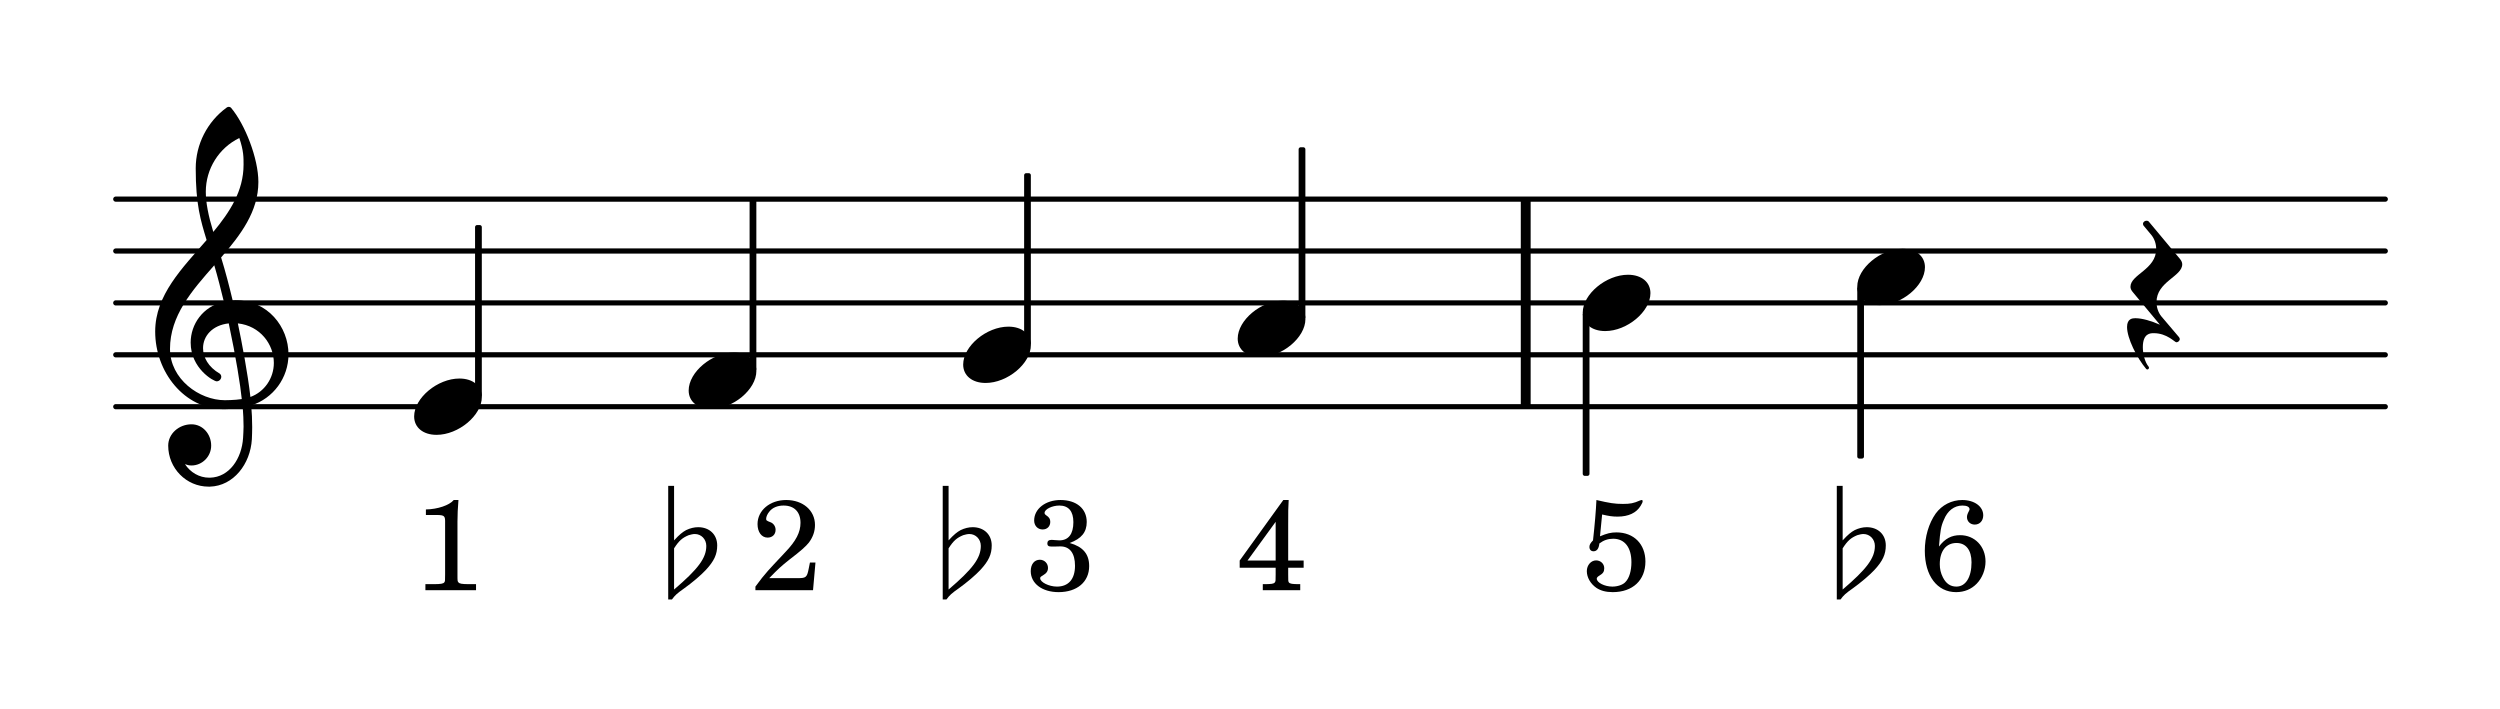
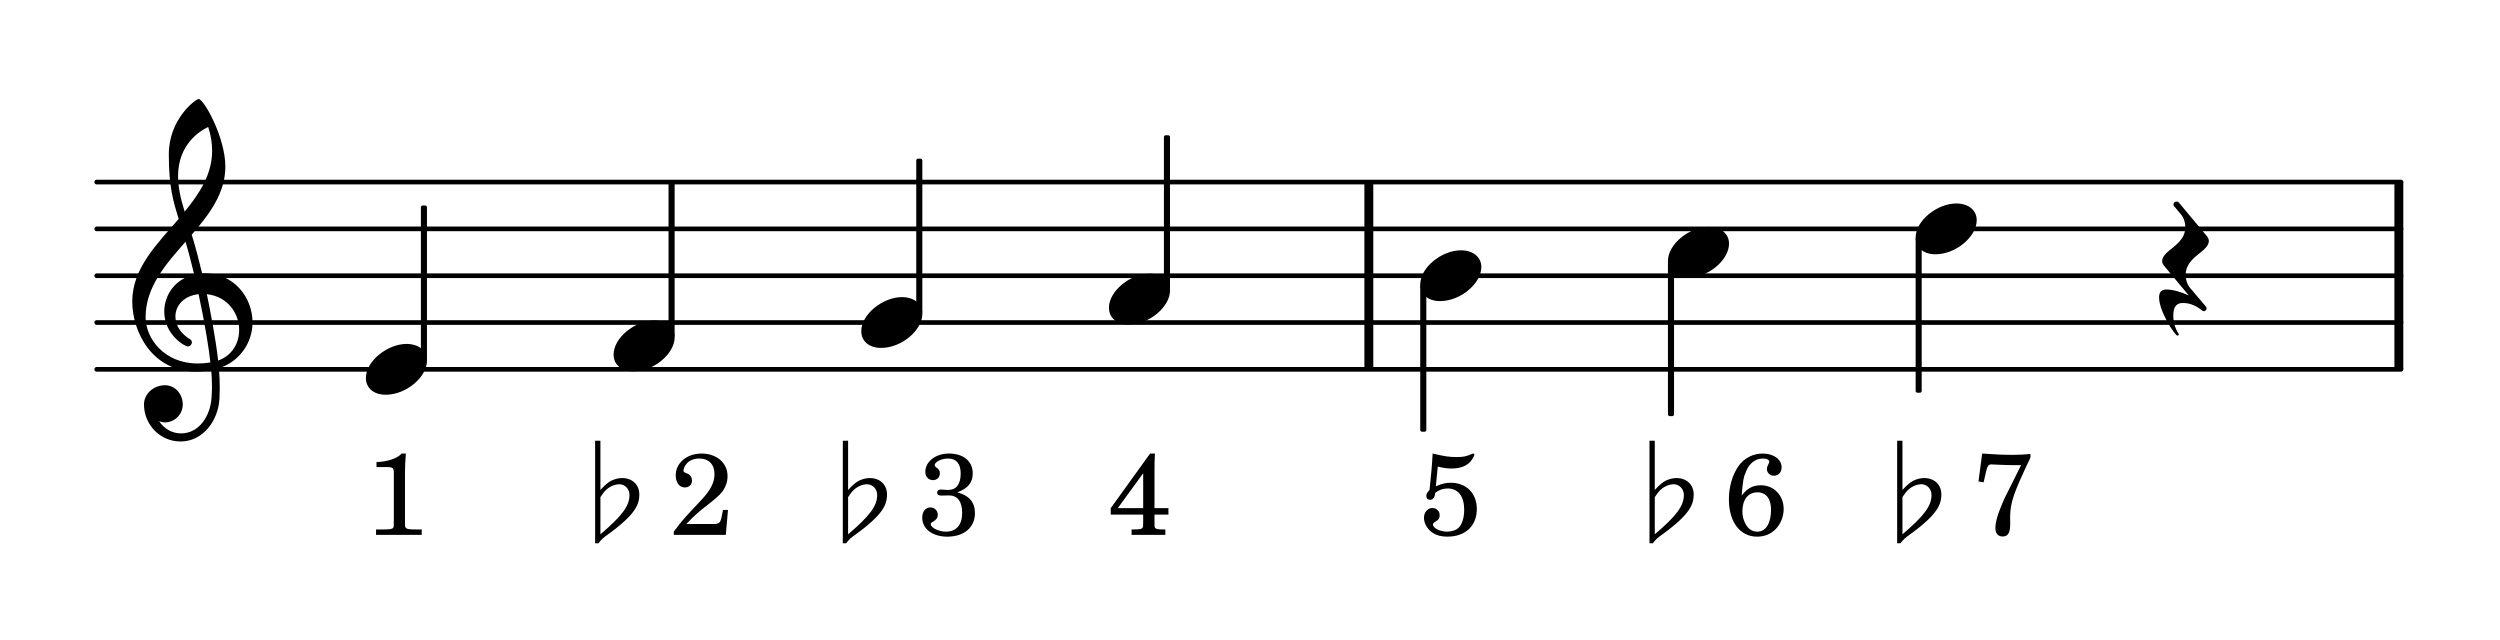
- <svg xmlns="http://www.w3.org/2000/svg" xmlns:xlink="http://www.w3.org/1999/xlink" width="240pt" height="68pt" viewBox="0 0 240 68">
+ <svg xmlns="http://www.w3.org/2000/svg" xmlns:xlink="http://www.w3.org/1999/xlink" width="266pt" height="68pt" viewBox="0 0 266 68">
  <defs>
    <g>
      <g id="glyph-0-0">
-         <path d="M -0.125 -1.547 C -0.125 -1.391 -0.062 -1.234 0.078 -1.062 L 2.703 2.094 C 1.891 1.734 1 1.469 0.344 1.469 C 0.078 1.469 -0.453 1.5 -0.453 2.312 C -0.453 3.391 0.484 5.266 1.375 6.328 C 1.516 6.5 1.75 6.281 1.609 6.109 C 1.281 5.719 1.062 4.938 1.062 4.25 C 1.062 2.906 1.797 2.906 2.109 2.906 C 3.391 2.906 4.125 3.781 4.281 3.781 C 4.438 3.781 4.609 3.641 4.609 3.469 C 4.609 3.406 4.578 3.328 4.516 3.266 L 2.844 1.297 C 2.516 0.891 2.375 0.391 2.375 -0.078 C 2.375 -2.047 4.844 -2.531 4.844 -3.703 C 4.844 -3.859 4.781 -4.031 4.641 -4.203 L 1.641 -7.797 C 1.578 -7.875 1.5 -7.891 1.422 -7.891 C 1.25 -7.891 1.078 -7.766 1.078 -7.594 C 1.078 -7.531 1.094 -7.453 1.156 -7.391 L 1.859 -6.547 C 2.188 -6.156 2.344 -5.656 2.344 -5.172 C 2.344 -3.203 -0.125 -2.734 -0.125 -1.547 Z M -0.125 -1.547 " />
+         <path d="M 2.016 -7.266 C 2.688 -7.109 3.016 -7.062 3.5 -7.062 C 4.547 -7.062 5.312 -7.422 5.719 -8.109 C 5.859 -8.328 5.906 -8.453 5.906 -8.547 C 5.906 -8.625 5.875 -8.656 5.797 -8.656 C 5.766 -8.656 5.719 -8.641 5.641 -8.609 C 5.047 -8.344 4.719 -8.281 4.016 -8.281 C 3.219 -8.281 2.734 -8.359 1.469 -8.656 C 1.422 -7.625 1.312 -6.312 1.141 -4.781 C 0.891 -4.516 0.797 -4.359 0.797 -4.156 C 0.797 -3.891 0.953 -3.734 1.188 -3.734 C 1.516 -3.734 1.703 -4 1.75 -4.484 C 2.172 -4.797 2.578 -4.938 3.078 -4.938 C 4.188 -4.938 4.828 -4.094 4.828 -2.688 C 4.828 -1.859 4.625 -1.156 4.25 -0.781 C 4.016 -0.516 3.5 -0.344 3 -0.344 C 2.266 -0.344 1.5 -0.719 1.5 -1.109 C 1.5 -1.188 1.578 -1.297 1.719 -1.375 C 2.109 -1.609 2.219 -1.766 2.219 -2.109 C 2.219 -2.531 1.875 -2.859 1.438 -2.859 C 0.953 -2.859 0.547 -2.406 0.547 -1.828 C 0.547 -1.219 0.906 -0.609 1.469 -0.219 C 1.875 0.047 2.375 0.188 3.031 0.188 C 4.953 0.188 6.172 -0.953 6.172 -2.75 C 6.172 -4.422 5.062 -5.547 3.391 -5.547 C 2.859 -5.547 2.484 -5.453 1.812 -5.172 Z M 2.016 -7.266 " />
      </g>
      <g id="glyph-0-1">
-         <path d="M 4.344 -2.703 C 2.25 -2.703 0 -0.844 0 0.938 C 0 1.984 0.844 2.703 2.156 2.703 C 4.25 2.703 6.5 0.844 6.5 -0.938 C 6.5 -1.984 5.656 -2.703 4.344 -2.703 Z M 4.344 -2.703 " />
+         <path d="M 3.953 -8.656 C 3.547 -8.156 2.406 -7.766 1.281 -7.75 L 1.281 -7.219 L 2.359 -7.219 C 3.078 -7.203 3.141 -7.125 3.125 -6.438 L 3.125 -1.516 C 3.125 -0.891 3.125 -0.859 3.047 -0.75 C 2.953 -0.625 2.719 -0.578 2.031 -0.578 L 1.234 -0.578 L 1.234 0 L 6.094 0 L 6.094 -0.578 L 5.422 -0.578 C 4.734 -0.578 4.5 -0.625 4.406 -0.75 C 4.312 -0.859 4.312 -0.875 4.312 -1.516 L 4.312 -6.594 C 4.312 -7.281 4.344 -7.859 4.406 -8.656 Z M 3.953 -8.656 " />
      </g>
      <g id="glyph-0-2">
-         <path d="M 5.297 12.656 L 5.312 11.797 L 5.234 11.797 C 4.266 11.797 3.422 11.281 2.906 10.5 C 3.109 10.578 3.312 10.625 3.531 10.625 C 4.562 10.625 5.422 9.766 5.422 8.719 C 5.422 7.609 4.609 6.672 3.531 6.672 C 2.344 6.672 1.297 7.562 1.297 8.719 C 1.297 10.891 3.031 12.656 5.172 12.656 Z M 9.188 4.047 C 8.938 1.812 8.359 -1.234 7.984 -3.016 C 10.125 -2.781 11.438 -1.016 11.438 0.781 C 11.438 2.25 10.531 3.562 9.188 4.047 Z M 1.469 -0.562 C 1.469 -3.75 3.578 -6.172 5.719 -8.594 C 6.062 -7.438 6.359 -6.25 6.641 -5.094 C 4.609 -4.641 3.453 -2.922 3.453 -1.172 C 3.453 1.312 5.656 2.547 5.953 2.547 C 6.203 2.547 6.391 2.328 6.391 2.109 C 6.391 2.016 6.359 1.906 6.25 1.812 C 5.141 1.172 4.641 0.234 4.641 -0.641 C 4.641 -1.797 5.531 -2.844 7.109 -3.016 C 7.797 0.203 8.234 2.969 8.359 4.25 C 7.672 4.359 6.75 4.359 6.734 4.359 C 4.281 4.359 1.469 2.328 1.469 -0.562 Z M 4.984 -11.016 C 2.656 -8.328 0.047 -5.75 0.047 -2.234 C 0.047 1.641 2.828 5.219 6.672 5.219 C 7.562 5.219 8.344 5.078 8.453 5.062 C 8.5 5.672 8.531 6.281 8.531 6.891 C 8.531 7.25 8.5 7.625 8.484 7.984 C 8.359 9.953 7.172 11.75 5.312 11.797 L 5.297 12.656 C 7.562 12.594 9.188 10.484 9.328 8.109 C 9.344 7.734 9.359 7.328 9.359 6.953 C 9.359 6.25 9.328 5.562 9.266 4.859 C 11.375 4.188 12.844 2.219 12.844 -0.047 C 12.844 -2.688 10.844 -5.234 7.75 -5.234 C 7.625 -5.234 7.531 -5.219 7.484 -5.219 C 7.156 -6.594 6.797 -7.984 6.375 -9.344 C 8.25 -11.516 9.953 -13.75 9.953 -16.594 C 9.953 -18.844 8.672 -22.141 7.312 -23.734 C 7.188 -23.828 7.031 -23.828 6.906 -23.734 C 5.047 -22.375 3.938 -20.203 3.938 -17.906 C 3.938 -14.406 4.406 -12.922 4.984 -11.016 Z M 8.531 -18.25 C 8.531 -15.734 7.219 -13.719 5.625 -11.797 C 5.141 -13.375 4.906 -14.625 4.906 -15.656 C 4.906 -17.844 6.156 -19.859 8.125 -20.812 C 8.547 -19.562 8.531 -18.922 8.531 -18.25 Z M 8.531 -18.25 " />
+         <path d="M 6.203 -2.656 L 5.672 -2.656 L 5.547 -2.031 C 5.391 -1.234 5.281 -1.156 4.531 -1.156 L 1.766 -1.156 C 2.625 -2.047 2.906 -2.297 3.688 -2.922 C 4.812 -3.781 5.281 -4.203 5.578 -4.578 C 5.969 -5.109 6.156 -5.656 6.156 -6.266 C 6.156 -7.656 5 -8.656 3.391 -8.656 C 1.828 -8.656 0.641 -7.656 0.641 -6.344 C 0.641 -5.578 1.031 -5.047 1.609 -5.047 C 2.062 -5.047 2.375 -5.344 2.375 -5.797 C 2.375 -6.094 2.203 -6.375 1.938 -6.5 C 1.484 -6.672 1.469 -6.703 1.469 -6.859 C 1.469 -7.047 1.594 -7.328 1.766 -7.531 C 2.062 -7.922 2.562 -8.125 3.141 -8.125 C 4.172 -8.125 4.766 -7.5 4.766 -6.469 C 4.766 -5.562 4.344 -4.734 3.312 -3.656 C 2.406 -2.688 1.844 -2.094 1.641 -1.859 C 1.188 -1.344 0.969 -1.062 0.438 -0.344 L 0.438 0 L 5.969 0 Z M 6.203 -2.656 " />
+       </g>
+       <g id="glyph-0-3">
+         <path d="M 4.25 -4.531 C 5.375 -4.938 5.891 -5.562 5.891 -6.547 C 5.891 -7.828 4.906 -8.656 3.375 -8.656 C 1.938 -8.656 0.844 -7.812 0.844 -6.688 C 0.844 -6.188 1.188 -5.828 1.656 -5.828 C 2.094 -5.828 2.391 -6.125 2.391 -6.562 C 2.391 -6.844 2.281 -7 2 -7.188 C 1.875 -7.281 1.844 -7.328 1.844 -7.422 C 1.844 -7.766 2.562 -8.125 3.266 -8.125 C 4.141 -8.125 4.609 -7.578 4.609 -6.531 C 4.609 -5.391 4.141 -4.781 3.266 -4.781 C 3.156 -4.781 2.953 -4.797 2.766 -4.812 C 2.672 -4.828 2.562 -4.828 2.5 -4.828 C 2.234 -4.828 2.109 -4.703 2.109 -4.484 C 2.109 -4.281 2.219 -4.188 2.5 -4.188 C 2.562 -4.188 2.672 -4.188 2.781 -4.188 C 3.031 -4.203 3.219 -4.203 3.359 -4.203 C 4.266 -4.203 4.766 -3.547 4.766 -2.344 C 4.766 -1.062 4.141 -0.344 3.031 -0.344 C 2.266 -0.344 1.422 -0.766 1.422 -1.141 C 1.422 -1.25 1.453 -1.281 1.688 -1.422 C 2.031 -1.625 2.172 -1.828 2.172 -2.141 C 2.172 -2.578 1.828 -2.922 1.391 -2.922 C 0.859 -2.922 0.516 -2.484 0.516 -1.828 C 0.516 -0.641 1.609 0.188 3.188 0.188 C 4.969 0.188 6.125 -0.797 6.125 -2.312 C 6.125 -3.469 5.531 -4.172 4.25 -4.531 Z M 4.25 -4.531 " />
+       </g>
+       <g id="glyph-0-4">
+         <path d="M 4.531 -8.656 L 0.344 -2.844 L 0.344 -2.156 L 3.797 -2.156 L 3.797 -1.516 C 3.797 -0.891 3.797 -0.859 3.719 -0.75 C 3.625 -0.609 3.391 -0.578 2.688 -0.578 L 2.562 -0.578 L 2.562 0 L 6.156 0 L 6.156 -0.578 L 6.094 -0.578 C 5.391 -0.578 5.172 -0.609 5.062 -0.75 C 5 -0.859 5 -0.875 5 -1.516 L 5 -2.156 L 6.484 -2.156 L 6.484 -2.844 L 5 -2.844 L 5 -6.203 C 5 -7.734 5 -7.766 5.047 -8.656 Z M 3.797 -2.844 L 1.094 -2.844 L 3.797 -6.562 Z M 3.797 -2.844 " />
+       </g>
+       <g id="glyph-0-5">
+         <path d="M 1.875 -4.188 C 2 -5.719 2.062 -6.125 2.344 -6.75 C 2.688 -7.625 3.344 -8.125 4.125 -8.125 C 4.547 -8.125 4.812 -8 4.812 -7.766 C 4.812 -7.719 4.797 -7.688 4.75 -7.594 C 4.625 -7.359 4.562 -7.188 4.562 -7.016 C 4.562 -6.609 4.875 -6.297 5.312 -6.297 C 5.797 -6.297 6.125 -6.672 6.125 -7.188 C 6.125 -8.031 5.281 -8.656 4.109 -8.656 C 3.094 -8.656 2.156 -8.172 1.562 -7.359 C 0.891 -6.406 0.516 -5.125 0.516 -3.781 C 0.516 -1.375 1.703 0.188 3.516 0.188 C 4.312 0.188 4.984 -0.094 5.5 -0.625 C 6.031 -1.172 6.344 -1.969 6.344 -2.75 C 6.344 -4.203 5.312 -5.281 3.906 -5.281 C 3.078 -5.281 2.453 -4.953 1.875 -4.188 Z M 3.562 -4.531 C 4.469 -4.531 5 -3.844 5 -2.672 C 5 -1.234 4.438 -0.344 3.547 -0.344 C 2.969 -0.344 2.547 -0.641 2.25 -1.234 C 2.047 -1.625 1.953 -2.047 1.953 -2.5 C 1.953 -3.766 2.562 -4.531 3.562 -4.531 Z M 3.562 -4.531 " />
+       </g>
+       <g id="glyph-0-6">
+         <path d="M 0.719 -5.688 L 1.266 -5.594 L 1.484 -6.562 C 1.672 -7.375 1.766 -7.5 2.109 -7.5 C 2.172 -7.5 2.281 -7.5 2.391 -7.484 C 3.891 -7.422 3.891 -7.422 4.469 -7.422 C 4.625 -7.422 4.906 -7.422 5.25 -7.422 L 4.422 -5.75 C 3.5 -3.938 3.391 -3.719 3.094 -2.953 C 2.703 -2.031 2.516 -1.25 2.516 -0.734 C 2.516 -0.172 2.797 0.172 3.281 0.172 C 3.875 0.172 4.109 -0.219 4.094 -1.297 C 4.031 -3.062 4.25 -3.922 5.578 -6.797 C 5.75 -7.188 5.938 -7.578 6.125 -7.953 C 6.141 -7.984 6.172 -8.094 6.25 -8.25 L 6.25 -8.609 C 5.516 -8.547 5.109 -8.516 4.359 -8.516 C 3.281 -8.516 2.438 -8.562 1.109 -8.656 Z M 0.719 -5.688 " />
      </g>
      <g id="glyph-1-0">
-         <path d="M 3.953 -8.656 C 3.547 -8.156 2.406 -7.766 1.281 -7.75 L 1.281 -7.219 L 2.359 -7.219 C 3.078 -7.203 3.141 -7.125 3.125 -6.438 L 3.125 -1.516 C 3.125 -0.891 3.125 -0.859 3.047 -0.75 C 2.953 -0.625 2.719 -0.578 2.031 -0.578 L 1.234 -0.578 L 1.234 0 L 6.094 0 L 6.094 -0.578 L 5.422 -0.578 C 4.734 -0.578 4.5 -0.625 4.406 -0.75 C 4.312 -0.859 4.312 -0.875 4.312 -1.516 L 4.312 -6.594 C 4.312 -7.281 4.344 -7.859 4.406 -8.656 Z M 3.953 -8.656 " />
+         <path d="M 0 0.922 C 0 1.938 0.781 2.703 2.109 2.703 C 4.297 2.703 6.5 0.812 6.5 -0.922 C 6.5 -2.016 5.578 -2.703 4.328 -2.703 C 2.312 -2.703 0 -0.891 0 0.922 Z M 0 0.922 " />
      </g>
      <g id="glyph-1-1">
-         <path d="M 6.203 -2.656 L 5.672 -2.656 L 5.547 -2.031 C 5.391 -1.234 5.281 -1.156 4.531 -1.156 L 1.766 -1.156 C 2.625 -2.047 2.906 -2.297 3.688 -2.922 C 4.812 -3.781 5.281 -4.203 5.578 -4.578 C 5.969 -5.109 6.156 -5.656 6.156 -6.266 C 6.156 -7.656 5 -8.656 3.391 -8.656 C 1.828 -8.656 0.641 -7.656 0.641 -6.344 C 0.641 -5.578 1.031 -5.047 1.609 -5.047 C 2.062 -5.047 2.375 -5.344 2.375 -5.797 C 2.375 -6.094 2.203 -6.375 1.938 -6.5 C 1.484 -6.672 1.469 -6.703 1.469 -6.859 C 1.469 -7.047 1.594 -7.328 1.766 -7.531 C 2.062 -7.922 2.562 -8.125 3.141 -8.125 C 4.172 -8.125 4.766 -7.5 4.766 -6.469 C 4.766 -5.562 4.344 -4.734 3.312 -3.656 C 2.406 -2.688 1.844 -2.094 1.641 -1.859 C 1.188 -1.344 0.969 -1.062 0.438 -0.344 L 0.438 0 L 5.969 0 Z M 6.203 -2.656 " />
+         <path d="M 5.297 12.656 L 5.312 11.797 L 5.234 11.797 C 4.266 11.797 3.422 11.281 2.906 10.5 C 3.109 10.578 3.312 10.625 3.531 10.625 C 4.562 10.625 5.422 9.766 5.422 8.719 C 5.422 7.609 4.609 6.672 3.531 6.672 C 2.344 6.672 1.297 7.562 1.297 8.719 C 1.297 10.891 3.031 12.656 5.172 12.656 Z M 7.984 -3.016 C 10.219 -2.766 11.422 -0.969 11.422 0.797 C 11.422 2.172 10.703 3.5 9.188 4.047 C 8.938 1.812 8.359 -1.234 7.984 -3.016 Z M 1.469 -0.562 C 1.469 -3.75 3.578 -6.172 5.719 -8.594 C 6.062 -7.438 6.359 -6.25 6.641 -5.094 C 4.609 -4.641 3.453 -2.922 3.453 -1.172 C 3.453 1.312 5.656 2.547 5.953 2.547 C 6.203 2.547 6.391 2.328 6.391 2.109 C 6.391 2.016 6.359 1.906 6.25 1.812 C 5.141 1.172 4.641 0.234 4.641 -0.641 C 4.641 -1.797 5.531 -2.844 7.109 -3.016 C 7.797 0.203 8.234 2.969 8.359 4.25 C 7.891 4.328 7.438 4.359 7.016 4.359 C 3.422 4.359 1.469 1.672 1.469 -0.562 Z M 7.109 -23.781 C 6.812 -23.781 3.938 -21.672 3.938 -17.906 C 3.938 -14.406 4.406 -12.922 4.984 -11.016 C 2.656 -8.328 0.047 -5.75 0.047 -2.234 C 0.047 0.891 2.094 5.219 6.859 5.219 C 7.344 5.219 7.891 5.156 8.453 5.062 C 8.5 5.672 8.531 6.281 8.531 6.891 C 8.531 7.25 8.5 7.625 8.484 7.984 C 8.359 9.953 7.172 11.75 5.312 11.797 L 5.297 12.656 C 7.562 12.594 9.188 10.484 9.328 8.109 C 9.344 7.734 9.359 7.328 9.359 6.953 C 9.359 6.25 9.328 5.562 9.266 4.859 C 11.375 4.203 12.844 2.234 12.844 -0.016 C 12.844 -2.672 10.859 -5.234 7.766 -5.234 C 7.688 -5.234 7.594 -5.219 7.484 -5.219 C 7.156 -6.594 6.797 -7.984 6.375 -9.344 C 8.25 -11.516 9.953 -13.75 9.953 -16.594 C 9.953 -19.688 7.672 -23.781 7.109 -23.781 Z M 4.922 -15.578 C 4.922 -18.891 7.156 -20.344 8.125 -20.812 C 8.422 -19.922 8.547 -19.078 8.547 -18.281 C 8.547 -15.812 7.25 -13.781 5.625 -11.797 C 5.156 -13.281 4.922 -14.484 4.922 -15.578 Z M 4.922 -15.578 " />
      </g>
      <g id="glyph-1-2">
-         <path d="M 4.25 -4.531 C 5.375 -4.938 5.891 -5.562 5.891 -6.547 C 5.891 -7.828 4.906 -8.656 3.375 -8.656 C 1.938 -8.656 0.844 -7.812 0.844 -6.688 C 0.844 -6.188 1.188 -5.828 1.656 -5.828 C 2.094 -5.828 2.391 -6.125 2.391 -6.562 C 2.391 -6.844 2.281 -7 2 -7.188 C 1.875 -7.281 1.844 -7.328 1.844 -7.422 C 1.844 -7.766 2.562 -8.125 3.266 -8.125 C 4.141 -8.125 4.609 -7.578 4.609 -6.531 C 4.609 -5.391 4.141 -4.781 3.266 -4.781 C 3.156 -4.781 2.953 -4.797 2.766 -4.812 C 2.672 -4.828 2.562 -4.828 2.5 -4.828 C 2.234 -4.828 2.109 -4.703 2.109 -4.484 C 2.109 -4.281 2.219 -4.188 2.5 -4.188 C 2.562 -4.188 2.672 -4.188 2.781 -4.188 C 3.031 -4.203 3.219 -4.203 3.359 -4.203 C 4.266 -4.203 4.766 -3.547 4.766 -2.344 C 4.766 -1.062 4.141 -0.344 3.031 -0.344 C 2.266 -0.344 1.422 -0.766 1.422 -1.141 C 1.422 -1.25 1.453 -1.281 1.688 -1.422 C 2.031 -1.625 2.172 -1.828 2.172 -2.141 C 2.172 -2.578 1.828 -2.922 1.391 -2.922 C 0.859 -2.922 0.516 -2.484 0.516 -1.828 C 0.516 -0.641 1.609 0.188 3.188 0.188 C 4.969 0.188 6.125 -0.797 6.125 -2.312 C 6.125 -3.469 5.531 -4.172 4.25 -4.531 Z M 4.25 -4.531 " />
-       </g>
-       <g id="glyph-1-3">
-         <path d="M 4.531 -8.656 L 0.344 -2.844 L 0.344 -2.156 L 3.797 -2.156 L 3.797 -1.516 C 3.797 -0.891 3.797 -0.859 3.719 -0.75 C 3.625 -0.609 3.391 -0.578 2.688 -0.578 L 2.562 -0.578 L 2.562 0 L 6.156 0 L 6.156 -0.578 L 6.094 -0.578 C 5.391 -0.578 5.172 -0.609 5.062 -0.75 C 5 -0.859 5 -0.875 5 -1.516 L 5 -2.156 L 6.484 -2.156 L 6.484 -2.844 L 5 -2.844 L 5 -6.203 C 5 -7.734 5 -7.766 5.047 -8.656 Z M 3.797 -2.844 L 1.094 -2.844 L 3.797 -6.562 Z M 3.797 -2.844 " />
-       </g>
-       <g id="glyph-1-4">
-         <path d="M 2.016 -7.266 C 2.688 -7.109 3.016 -7.062 3.5 -7.062 C 4.547 -7.062 5.312 -7.422 5.719 -8.109 C 5.859 -8.328 5.906 -8.453 5.906 -8.547 C 5.906 -8.625 5.875 -8.656 5.797 -8.656 C 5.766 -8.656 5.719 -8.641 5.641 -8.609 C 5.047 -8.344 4.719 -8.281 4.016 -8.281 C 3.219 -8.281 2.734 -8.359 1.469 -8.656 C 1.422 -7.625 1.312 -6.312 1.141 -4.781 C 0.891 -4.516 0.797 -4.359 0.797 -4.156 C 0.797 -3.891 0.953 -3.734 1.188 -3.734 C 1.516 -3.734 1.703 -4 1.75 -4.484 C 2.172 -4.797 2.578 -4.938 3.078 -4.938 C 4.188 -4.938 4.828 -4.094 4.828 -2.688 C 4.828 -1.859 4.625 -1.156 4.25 -0.781 C 4.016 -0.516 3.5 -0.344 3 -0.344 C 2.266 -0.344 1.5 -0.719 1.5 -1.109 C 1.5 -1.188 1.578 -1.297 1.719 -1.375 C 2.109 -1.609 2.219 -1.766 2.219 -2.109 C 2.219 -2.531 1.875 -2.859 1.438 -2.859 C 0.953 -2.859 0.547 -2.406 0.547 -1.828 C 0.547 -1.219 0.906 -0.609 1.469 -0.219 C 1.875 0.047 2.375 0.188 3.031 0.188 C 4.953 0.188 6.172 -0.953 6.172 -2.75 C 6.172 -4.422 5.062 -5.547 3.391 -5.547 C 2.859 -5.547 2.484 -5.453 1.812 -5.172 Z M 2.016 -7.266 " />
-       </g>
-       <g id="glyph-1-5">
-         <path d="M 1.875 -4.188 C 2 -5.719 2.062 -6.125 2.344 -6.75 C 2.688 -7.625 3.344 -8.125 4.125 -8.125 C 4.547 -8.125 4.812 -8 4.812 -7.766 C 4.812 -7.719 4.797 -7.688 4.75 -7.594 C 4.625 -7.359 4.562 -7.188 4.562 -7.016 C 4.562 -6.609 4.875 -6.297 5.312 -6.297 C 5.797 -6.297 6.125 -6.672 6.125 -7.188 C 6.125 -8.031 5.281 -8.656 4.109 -8.656 C 3.094 -8.656 2.156 -8.172 1.562 -7.359 C 0.891 -6.406 0.516 -5.125 0.516 -3.781 C 0.516 -1.375 1.703 0.188 3.516 0.188 C 4.312 0.188 4.984 -0.094 5.5 -0.625 C 6.031 -1.172 6.344 -1.969 6.344 -2.75 C 6.344 -4.203 5.312 -5.281 3.906 -5.281 C 3.078 -5.281 2.453 -4.953 1.875 -4.188 Z M 3.562 -4.531 C 4.469 -4.531 5 -3.844 5 -2.672 C 5 -1.234 4.438 -0.344 3.547 -0.344 C 2.969 -0.344 2.547 -0.641 2.25 -1.234 C 2.047 -1.625 1.953 -2.047 1.953 -2.5 C 1.953 -3.766 2.562 -4.531 3.562 -4.531 Z M 3.562 -4.531 " />
+         <path d="M -0.125 -1.547 C -0.125 -1.391 -0.062 -1.234 0.078 -1.062 L 2.703 2.094 C 1.891 1.734 1 1.469 0.344 1.469 C 0.078 1.469 -0.453 1.5 -0.453 2.312 C -0.453 3.781 1.234 6.375 1.5 6.375 C 1.578 6.375 1.656 6.312 1.656 6.234 C 1.656 6.172 1.062 5.484 1.062 4.25 C 1.062 2.906 1.797 2.906 2.109 2.906 C 3.391 2.906 4.125 3.781 4.281 3.781 C 4.438 3.781 4.609 3.641 4.609 3.469 C 4.609 3.406 4.578 3.328 4.516 3.266 L 2.844 1.297 C 2.516 0.891 2.375 0.391 2.375 -0.078 C 2.375 -2.047 4.844 -2.531 4.844 -3.703 C 4.844 -3.859 4.781 -4.031 4.641 -4.203 L 1.641 -7.797 C 1.578 -7.875 1.5 -7.891 1.422 -7.891 C 1.25 -7.891 1.078 -7.766 1.078 -7.594 C 1.078 -7.531 1.094 -7.453 1.156 -7.391 L 1.859 -6.547 C 2.188 -6.156 2.344 -5.656 2.344 -5.172 C 2.344 -3.203 -0.125 -2.734 -0.125 -1.547 Z M -0.125 -1.547 " />
      </g>
      <g id="glyph-2-0">
        <path d="M 4.312 -10.016 L 4.312 0.891 L 4.672 0.891 C 4.969 0.484 5.156 0.312 5.844 -0.172 C 6.625 -0.734 7.422 -1.406 7.922 -1.938 C 8.719 -2.797 9.016 -3.438 9.016 -4.297 C 9.016 -5.344 8.266 -6.047 7.188 -6.047 C 6.812 -6.047 6.422 -5.953 6.031 -5.766 C 5.688 -5.578 5.391 -5.344 4.875 -4.781 L 4.875 -10.016 Z M 4.875 -4.016 C 5.344 -4.75 5.672 -5.031 6.281 -5.281 C 6.5 -5.344 6.688 -5.391 6.875 -5.391 C 7.484 -5.391 7.969 -4.891 7.969 -4.25 C 7.969 -3.094 7.219 -2.062 4.875 -0.062 Z M 4.875 -4.016 " />
      </g>
    </g>
  </defs>
-   <path fill="none" stroke-width="4.981" stroke-linecap="round" stroke-linejoin="miter" stroke="rgb(0%, 0%, 0%)" stroke-opacity="1" stroke-miterlimit="10" d="M 711.133 7939.57 L 2889.883 7939.57 " transform="matrix(0.1, 0, 0, -0.1, -60, 833)" />
-   <path fill="none" stroke-width="4.981" stroke-linecap="round" stroke-linejoin="miter" stroke="rgb(0%, 0%, 0%)" stroke-opacity="1" stroke-miterlimit="10" d="M 711.133 7989.375 L 2889.883 7989.375 " transform="matrix(0.1, 0, 0, -0.1, -60, 833)" />
-   <path fill="none" stroke-width="4.981" stroke-linecap="round" stroke-linejoin="miter" stroke="rgb(0%, 0%, 0%)" stroke-opacity="1" stroke-miterlimit="10" d="M 711.133 8039.219 L 2889.883 8039.219 " transform="matrix(0.1, 0, 0, -0.1, -60, 833)" />
-   <path fill="none" stroke-width="4.981" stroke-linecap="round" stroke-linejoin="miter" stroke="rgb(0%, 0%, 0%)" stroke-opacity="1" stroke-miterlimit="10" d="M 711.133 8089.023 L 2889.883 8089.023 " transform="matrix(0.1, 0, 0, -0.1, -60, 833)" />
-   <path fill="none" stroke-width="4.981" stroke-linecap="round" stroke-linejoin="miter" stroke="rgb(0%, 0%, 0%)" stroke-opacity="1" stroke-miterlimit="10" d="M 711.133 8138.828 L 2889.883 8138.828 " transform="matrix(0.1, 0, 0, -0.1, -60, 833)" />
-   <path fill="none" stroke-width="9.465" stroke-linecap="butt" stroke-linejoin="miter" stroke="rgb(0%, 0%, 0%)" stroke-opacity="1" stroke-miterlimit="10" d="M 2064.688 7939.57 L 2064.688 8138.828 " transform="matrix(0.1, 0, 0, -0.1, -60, 833)" />
+   <path fill="none" stroke-width="9.465" stroke-linecap="butt" stroke-linejoin="miter" stroke="rgb(0%, 0%, 0%)" stroke-opacity="1" stroke-miterlimit="10" d="M 2206.445 7737.031 L 2206.445 7936.289 " transform="matrix(0.1, 0, 0, -0.1, -75, 813)" />
+   <path fill="none" stroke-width="4.981" stroke-linecap="round" stroke-linejoin="miter" stroke="rgb(0%, 0%, 0%)" stroke-opacity="1" stroke-miterlimit="10" d="M 852.891 7737.031 L 3304.648 7737.031 " transform="matrix(0.1, 0, 0, -0.1, -75, 813)" />
+   <path fill="none" stroke-width="4.981" stroke-linecap="round" stroke-linejoin="miter" stroke="rgb(0%, 0%, 0%)" stroke-opacity="1" stroke-miterlimit="10" d="M 852.891 7786.836 L 3304.648 7786.836 " transform="matrix(0.1, 0, 0, -0.1, -75, 813)" />
+   <path fill="none" stroke-width="4.981" stroke-linecap="round" stroke-linejoin="miter" stroke="rgb(0%, 0%, 0%)" stroke-opacity="1" stroke-miterlimit="10" d="M 852.891 7836.641 L 3304.648 7836.641 " transform="matrix(0.1, 0, 0, -0.1, -75, 813)" />
+   <path fill="none" stroke-width="4.981" stroke-linecap="round" stroke-linejoin="miter" stroke="rgb(0%, 0%, 0%)" stroke-opacity="1" stroke-miterlimit="10" d="M 852.891 7886.484 L 3304.648 7886.484 " transform="matrix(0.1, 0, 0, -0.1, -75, 813)" />
+   <path fill="none" stroke-width="4.981" stroke-linecap="round" stroke-linejoin="miter" stroke="rgb(0%, 0%, 0%)" stroke-opacity="1" stroke-miterlimit="10" d="M 852.891 7936.289 L 3304.648 7936.289 " transform="matrix(0.1, 0, 0, -0.1, -75, 813)" />
+   <path fill="none" stroke-width="9.465" stroke-linecap="butt" stroke-linejoin="miter" stroke="rgb(0%, 0%, 0%)" stroke-opacity="1" stroke-miterlimit="10" d="M 3302.383 7737.031 L 3302.383 7936.289 " transform="matrix(0.1, 0, 0, -0.1, -75, 813)" />
  <g fill="rgb(0%, 0%, 0%)" fill-opacity="1">
-     <use xlink:href="#glyph-0-0" x="204.65" y="29.079" />
+     <use xlink:href="#glyph-0-0" x="150.962" y="56.912" />
  </g>
  <g fill="rgb(0%, 0%, 0%)" fill-opacity="1">
-     <use xlink:href="#glyph-0-1" x="39.758" y="39.042" />
+     <use xlink:href="#glyph-1-0" x="38.931" y="39.297" />
  </g>
  <g fill="rgb(0%, 0%, 0%)" fill-opacity="1">
-     <use xlink:href="#glyph-0-2" x="14.851" y="34.061" />
+     <use xlink:href="#glyph-1-1" x="14.024" y="34.316" />
  </g>
  <g fill="rgb(0%, 0%, 0%)" fill-opacity="1">
-     <use xlink:href="#glyph-1-0" x="39.605" y="56.657" />
+     <use xlink:href="#glyph-0-1" x="38.778" y="56.912" />
  </g>
-   <path fill="none" stroke-width="3.985" stroke-linecap="butt" stroke-linejoin="round" stroke="rgb(0%, 0%, 0%)" stroke-opacity="1" stroke-miterlimit="10" d="M 1058.047 7950.859 L 1060.547 7950.859 L 1060.547 8111.953 L 1058.047 8111.953 Z M 1058.047 7950.859 " transform="matrix(0.1, 0, 0, -0.1, -60, 833)" />
-   <path fill-rule="nonzero" fill="rgb(0%, 0%, 0%)" fill-opacity="1" d="M 45.805 37.914 L 46.055 37.914 L 46.055 21.809 L 45.805 21.809 Z M 45.805 37.914 " />
+   <path fill="none" stroke-width="3.985" stroke-linecap="butt" stroke-linejoin="round" stroke="rgb(0%, 0%, 0%)" stroke-opacity="1" stroke-miterlimit="10" d="M 1199.805 7748.281 L 1202.305 7748.281 L 1202.305 7909.375 L 1199.805 7909.375 Z M 1199.805 7748.281 " transform="matrix(0.1, 0, 0, -0.1, -75, 813)" />
+   <path fill-rule="nonzero" fill="rgb(0%, 0%, 0%)" fill-opacity="1" d="M 44.98 38.172 L 45.227 38.172 L 45.227 22.062 L 44.98 22.062 Z M 44.98 38.172 " />
  <g fill="rgb(0%, 0%, 0%)" fill-opacity="1">
-     <use xlink:href="#glyph-0-1" x="66.112" y="36.551" />
+     <use xlink:href="#glyph-1-0" x="65.285" y="36.807" />
  </g>
  <g fill="rgb(0%, 0%, 0%)" fill-opacity="1">
-     <use xlink:href="#glyph-1-1" x="72.082" y="56.657" />
+     <use xlink:href="#glyph-0-2" x="71.255" y="56.913" />
  </g>
  <g fill="rgb(0%, 0%, 0%)" fill-opacity="1">
-     <use xlink:href="#glyph-2-0" x="59.836" y="56.657" />
+     <use xlink:href="#glyph-2-0" x="59.009" y="56.913" />
  </g>
-   <path fill="none" stroke-width="3.985" stroke-linecap="butt" stroke-linejoin="round" stroke="rgb(0%, 0%, 0%)" stroke-opacity="1" stroke-miterlimit="10" d="M 1321.602 7975.742 L 1324.102 7975.742 L 1324.102 8136.836 L 1321.602 8136.836 Z M 1321.602 7975.742 " transform="matrix(0.1, 0, 0, -0.1, -60, 833)" />
-   <path fill-rule="nonzero" fill="rgb(0%, 0%, 0%)" fill-opacity="1" d="M 72.16 35.426 L 72.41 35.426 L 72.41 19.316 L 72.16 19.316 Z M 72.16 35.426 " />
+   <path fill="none" stroke-width="3.985" stroke-linecap="butt" stroke-linejoin="round" stroke="rgb(0%, 0%, 0%)" stroke-opacity="1" stroke-miterlimit="10" d="M 1463.32 7773.203 L 1465.82 7773.203 L 1465.82 7934.297 L 1463.32 7934.297 Z M 1463.32 7773.203 " transform="matrix(0.1, 0, 0, -0.1, -75, 813)" />
+   <path fill-rule="nonzero" fill="rgb(0%, 0%, 0%)" fill-opacity="1" d="M 71.332 35.68 L 71.582 35.68 L 71.582 19.57 L 71.332 19.57 Z M 71.332 35.68 " />
  <g fill="rgb(0%, 0%, 0%)" fill-opacity="1">
-     <use xlink:href="#glyph-0-1" x="92.465" y="34.061" />
+     <use xlink:href="#glyph-1-0" x="91.639" y="34.316" />
  </g>
  <g fill="rgb(0%, 0%, 0%)" fill-opacity="1">
-     <use xlink:href="#glyph-1-2" x="98.435" y="56.657" />
+     <use xlink:href="#glyph-0-3" x="97.609" y="56.913" />
  </g>
  <g fill="rgb(0%, 0%, 0%)" fill-opacity="1">
-     <use xlink:href="#glyph-2-0" x="86.189" y="56.657" />
+     <use xlink:href="#glyph-2-0" x="85.363" y="56.913" />
  </g>
-   <path fill="none" stroke-width="3.985" stroke-linecap="butt" stroke-linejoin="round" stroke="rgb(0%, 0%, 0%)" stroke-opacity="1" stroke-miterlimit="10" d="M 1585.156 8000.664 L 1587.617 8000.664 L 1587.617 8161.758 L 1585.156 8161.758 Z M 1585.156 8000.664 " transform="matrix(0.1, 0, 0, -0.1, -60, 833)" />
-   <path fill-rule="nonzero" fill="rgb(0%, 0%, 0%)" fill-opacity="1" d="M 98.512 32.934 L 98.762 32.934 L 98.762 16.824 L 98.512 16.824 Z M 98.512 32.934 " />
+   <path fill="none" stroke-width="3.985" stroke-linecap="butt" stroke-linejoin="round" stroke="rgb(0%, 0%, 0%)" stroke-opacity="1" stroke-miterlimit="10" d="M 1726.875 7798.125 L 1729.375 7798.125 L 1729.375 7959.18 L 1726.875 7959.18 Z M 1726.875 7798.125 " transform="matrix(0.1, 0, 0, -0.1, -75, 813)" />
+   <path fill-rule="nonzero" fill="rgb(0%, 0%, 0%)" fill-opacity="1" d="M 97.688 33.188 L 97.938 33.188 L 97.938 17.082 L 97.688 17.082 Z M 97.688 33.188 " />
  <g fill="rgb(0%, 0%, 0%)" fill-opacity="1">
-     <use xlink:href="#glyph-0-1" x="118.82" y="31.57" />
+     <use xlink:href="#glyph-1-0" x="117.992" y="31.825" />
  </g>
  <g fill="rgb(0%, 0%, 0%)" fill-opacity="1">
-     <use xlink:href="#glyph-1-3" x="118.666" y="56.657" />
+     <use xlink:href="#glyph-0-4" x="117.838" y="56.912" />
  </g>
-   <path fill="none" stroke-width="3.985" stroke-linecap="butt" stroke-linejoin="round" stroke="rgb(0%, 0%, 0%)" stroke-opacity="1" stroke-miterlimit="10" d="M 1848.672 8025.586 L 1851.172 8025.586 L 1851.172 8186.641 L 1848.672 8186.641 Z M 1848.672 8025.586 " transform="matrix(0.1, 0, 0, -0.1, -60, 833)" />
-   <path fill-rule="nonzero" fill="rgb(0%, 0%, 0%)" fill-opacity="1" d="M 124.867 30.445 L 125.117 30.445 L 125.117 14.336 L 124.867 14.336 Z M 124.867 30.445 " />
+   <path fill="none" stroke-width="3.985" stroke-linecap="butt" stroke-linejoin="round" stroke="rgb(0%, 0%, 0%)" stroke-opacity="1" stroke-miterlimit="10" d="M 1990.391 7823.008 L 1992.891 7823.008 L 1992.891 7984.102 L 1990.391 7984.102 Z M 1990.391 7823.008 " transform="matrix(0.1, 0, 0, -0.1, -75, 813)" />
+   <path fill-rule="nonzero" fill="rgb(0%, 0%, 0%)" fill-opacity="1" d="M 124.039 30.699 L 124.289 30.699 L 124.289 14.59 L 124.039 14.59 Z M 124.039 30.699 " />
  <g fill="rgb(0%, 0%, 0%)" fill-opacity="1">
-     <use xlink:href="#glyph-0-1" x="151.942" y="29.079" />
+     <use xlink:href="#glyph-1-0" x="151.115" y="29.335" />
+   </g>
+   <path fill="none" stroke-width="3.985" stroke-linecap="butt" stroke-linejoin="round" stroke="rgb(0%, 0%, 0%)" stroke-opacity="1" stroke-miterlimit="10" d="M 2263.125 7672.617 L 2265.625 7672.617 L 2265.625 7825.391 L 2263.125 7825.391 Z M 2263.125 7672.617 " transform="matrix(0.1, 0, 0, -0.1, -75, 813)" />
+   <path fill-rule="nonzero" fill="rgb(0%, 0%, 0%)" fill-opacity="1" d="M 151.312 45.738 L 151.562 45.738 L 151.562 30.461 L 151.312 30.461 Z M 151.312 45.738 " />
+   <g fill="rgb(0%, 0%, 0%)" fill-opacity="1">
+     <use xlink:href="#glyph-1-0" x="177.469" y="26.844" />
  </g>
  <g fill="rgb(0%, 0%, 0%)" fill-opacity="1">
-     <use xlink:href="#glyph-1-4" x="151.788" y="56.657" />
-   </g>
-   <path fill="none" stroke-width="3.985" stroke-linecap="butt" stroke-linejoin="round" stroke="rgb(0%, 0%, 0%)" stroke-opacity="1" stroke-miterlimit="10" d="M 2121.406 7875.156 L 2123.906 7875.156 L 2123.906 8027.93 L 2121.406 8027.93 Z M 2121.406 7875.156 " transform="matrix(0.1, 0, 0, -0.1, -60, 833)" />
-   <path fill-rule="nonzero" fill="rgb(0%, 0%, 0%)" fill-opacity="1" d="M 152.141 45.484 L 152.391 45.484 L 152.391 30.207 L 152.141 30.207 Z M 152.141 45.484 " />
-   <g fill="rgb(0%, 0%, 0%)" fill-opacity="1">
-     <use xlink:href="#glyph-0-1" x="178.296" y="26.588" />
+     <use xlink:href="#glyph-0-5" x="183.439" y="56.913" />
  </g>
  <g fill="rgb(0%, 0%, 0%)" fill-opacity="1">
-     <use xlink:href="#glyph-1-5" x="184.266" y="56.657" />
+     <use xlink:href="#glyph-2-0" x="171.193" y="56.913" />
+   </g>
+   <path fill="none" stroke-width="3.985" stroke-linecap="butt" stroke-linejoin="round" stroke="rgb(0%, 0%, 0%)" stroke-opacity="1" stroke-miterlimit="10" d="M 2526.68 7689.219 L 2529.18 7689.219 L 2529.18 7850.312 L 2526.68 7850.312 Z M 2526.68 7689.219 " transform="matrix(0.1, 0, 0, -0.1, -75, 813)" />
+   <path fill-rule="nonzero" fill="rgb(0%, 0%, 0%)" fill-opacity="1" d="M 177.668 44.078 L 177.918 44.078 L 177.918 27.973 L 177.668 27.973 Z M 177.668 44.078 " />
+   <g fill="rgb(0%, 0%, 0%)" fill-opacity="1">
+     <use xlink:href="#glyph-1-0" x="203.823" y="24.353" />
  </g>
  <g fill="rgb(0%, 0%, 0%)" fill-opacity="1">
-     <use xlink:href="#glyph-2-0" x="172.02" y="56.657" />
+     <use xlink:href="#glyph-0-6" x="209.792" y="56.912" />
  </g>
-   <path fill="none" stroke-width="3.985" stroke-linecap="butt" stroke-linejoin="round" stroke="rgb(0%, 0%, 0%)" stroke-opacity="1" stroke-miterlimit="10" d="M 2384.961 7891.758 L 2387.422 7891.758 L 2387.422 8052.852 L 2384.961 8052.852 Z M 2384.961 7891.758 " transform="matrix(0.1, 0, 0, -0.1, -60, 833)" />
-   <path fill-rule="nonzero" fill="rgb(0%, 0%, 0%)" fill-opacity="1" d="M 178.496 43.824 L 178.742 43.824 L 178.742 27.715 L 178.496 27.715 Z M 178.496 43.824 " />
+   <g fill="rgb(0%, 0%, 0%)" fill-opacity="1">
+     <use xlink:href="#glyph-2-0" x="197.546" y="56.912" />
+   </g>
+   <path fill="none" stroke-width="3.985" stroke-linecap="butt" stroke-linejoin="round" stroke="rgb(0%, 0%, 0%)" stroke-opacity="1" stroke-miterlimit="10" d="M 2790.234 7714.102 L 2792.695 7714.102 L 2792.695 7875.195 L 2790.234 7875.195 Z M 2790.234 7714.102 " transform="matrix(0.1, 0, 0, -0.1, -75, 813)" />
+   <path fill-rule="nonzero" fill="rgb(0%, 0%, 0%)" fill-opacity="1" d="M 204.023 41.59 L 204.27 41.59 L 204.27 25.48 L 204.023 25.48 Z M 204.023 41.59 " />
+   <g fill="rgb(0%, 0%, 0%)" fill-opacity="1">
+     <use xlink:href="#glyph-1-2" x="230.177" y="29.335" />
+   </g>
</svg>
